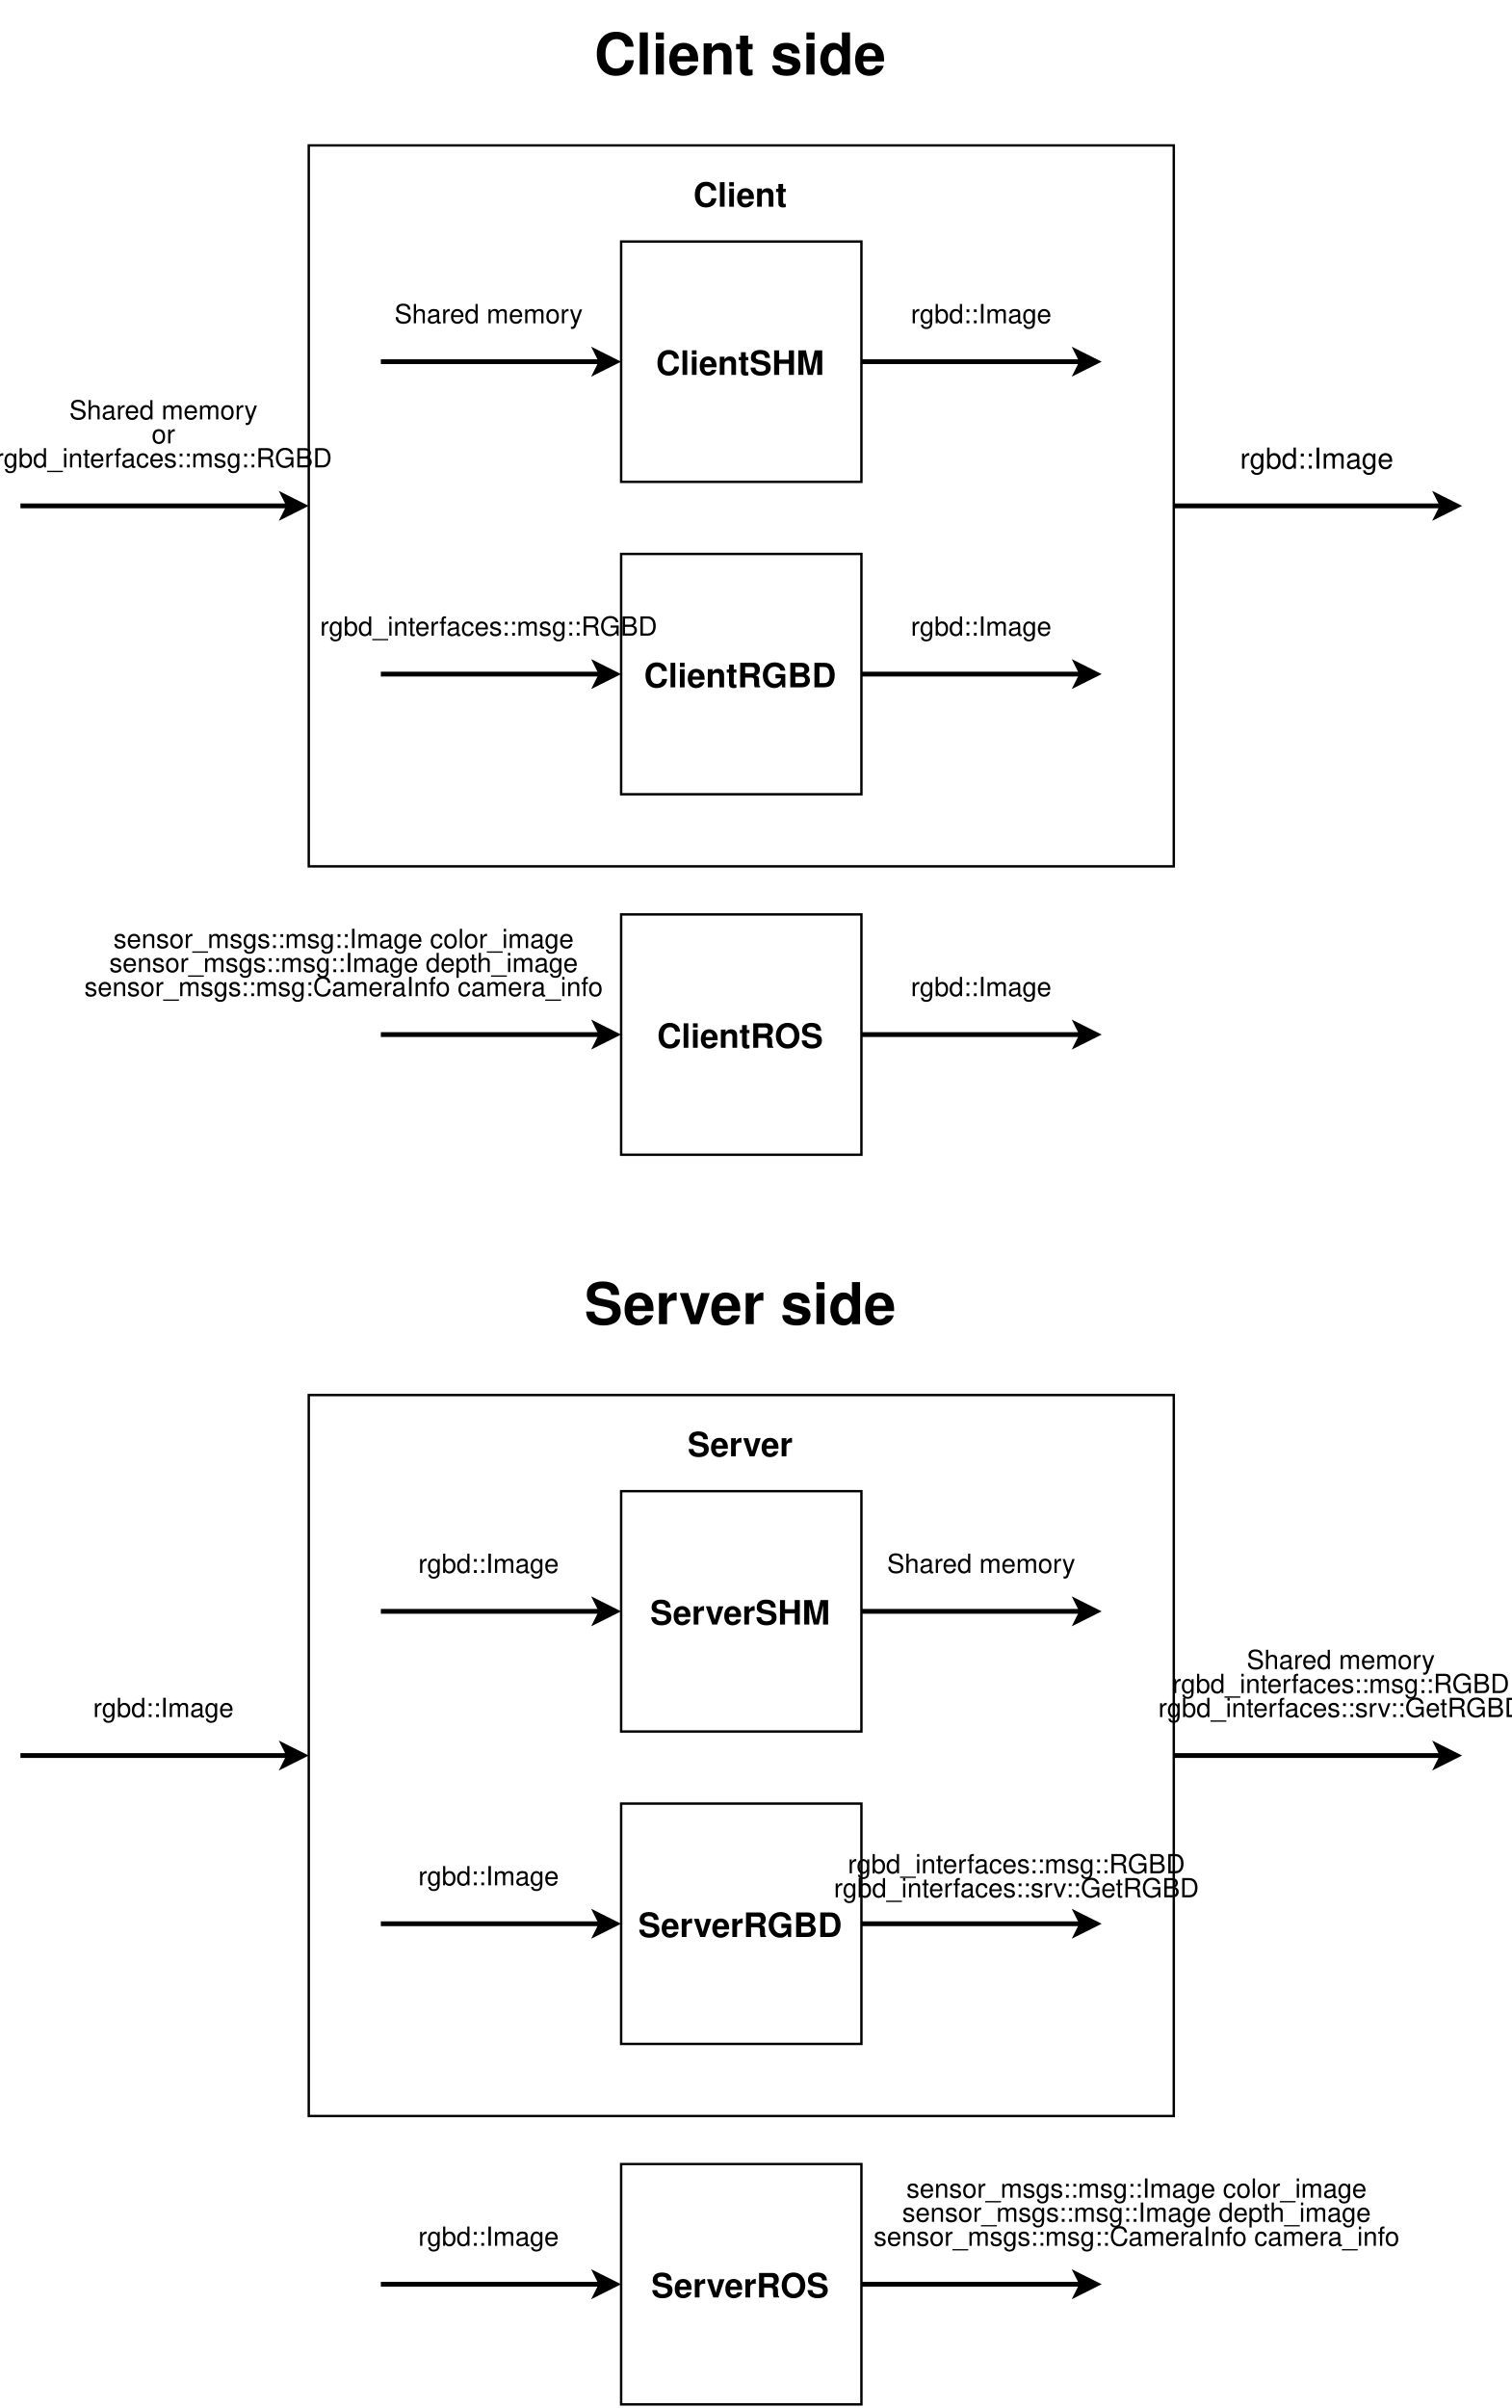
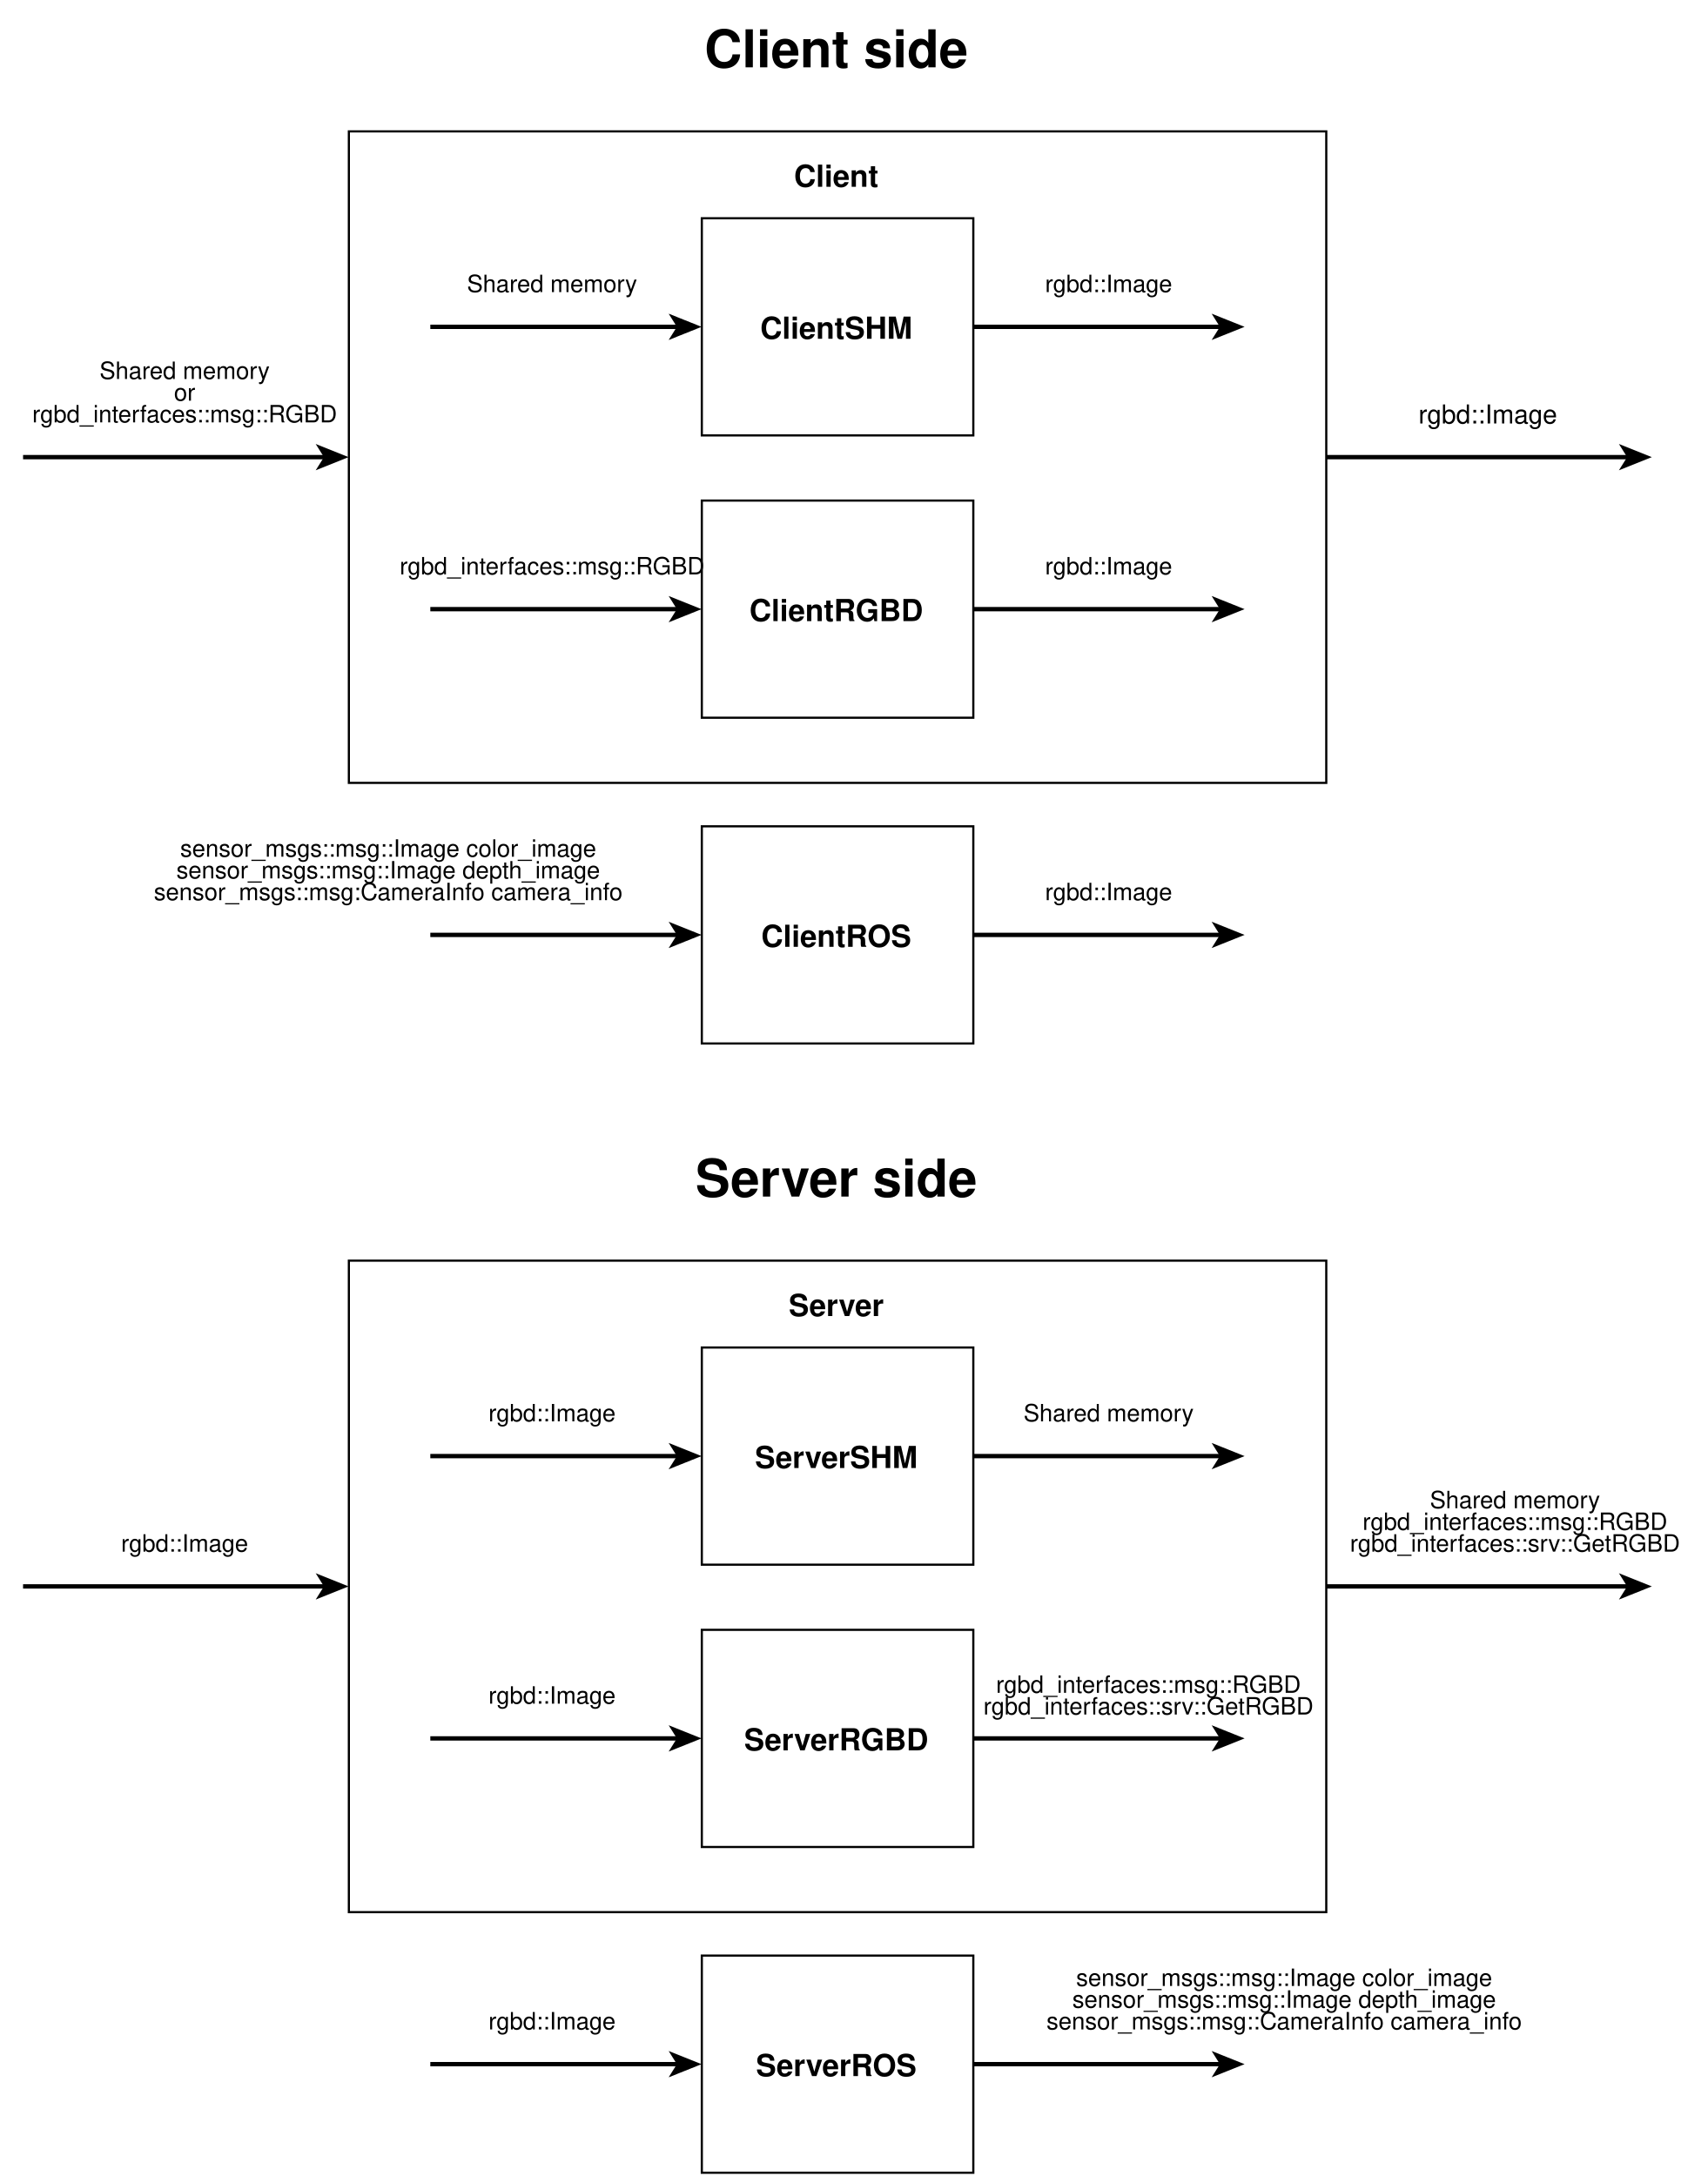
- <svg xmlns="http://www.w3.org/2000/svg" xmlns:xlink="http://www.w3.org/1999/xlink" version="1.1" width="629px" height="1002px" viewBox="-0.5 -0.5 629 1002">
+ <svg xmlns="http://www.w3.org/2000/svg" xmlns:xlink="http://www.w3.org/1999/xlink" version="1.1" width="786.25px" height="1002px" viewBox="-0.62 -0.5 786.25 1002">
  <defs />
  <g>
-     <rect x="228" y="0" width="160" height="40" fill="none" stroke="none" pointer-events="all" />
+     <rect x="285" y="0" width="200" height="40" fill="none" stroke="none" pointer-events="all" />
    <g fill="#000000" font-family="Helvetica" font-weight="bold" text-anchor="middle" font-size="24px">
-       <text x="307.5" y="30.5">Client side</text>
+       <text x="384.38" y="30.5">Client side</text>
    </g>
-     <path d="M 8 210 L 119.76 210" fill="none" stroke="#000000" stroke-width="2" stroke-miterlimit="10" pointer-events="stroke" />
-     <path d="M 125.76 210 L 117.76 214 L 119.76 210 L 117.76 206 Z" fill="#000000" stroke="#000000" stroke-width="2" stroke-miterlimit="10" pointer-events="all" />
-     <rect x="8" y="160" width="120" height="20" fill="none" stroke="none" pointer-events="all" />
+     <path d="M 10 210 L 149.7 210" fill="none" stroke="#000000" stroke-width="2" stroke-miterlimit="10" pointer-events="stroke" />
+     <path d="M 157.2 210 L 147.2 214 L 149.7 210 L 147.2 206 Z" fill="#000000" stroke="#000000" stroke-width="2" stroke-miterlimit="10" pointer-events="all" />
+     <rect x="10" y="160" width="150" height="20" fill="none" stroke="none" pointer-events="all" />
    <g fill="#000000" font-family="Helvetica" text-anchor="middle" font-size="11px">
-       <text x="67.5" y="174">Shared memory</text>
+       <text x="84.38" y="174">Shared memory</text>
    </g>
-     <rect x="8" y="170" width="120" height="20" fill="none" stroke="none" pointer-events="all" />
+     <rect x="10" y="170" width="150" height="20" fill="none" stroke="none" pointer-events="all" />
    <g fill="#000000" font-family="Helvetica" text-anchor="middle" font-size="11px">
-       <text x="67.5" y="184">or</text>
+       <text x="84.38" y="184">or</text>
    </g>
-     <rect x="8" y="180" width="120" height="20" fill="none" stroke="none" pointer-events="all" />
+     <rect x="10" y="180" width="150" height="20" fill="none" stroke="none" pointer-events="all" />
    <g fill="#000000" font-family="Helvetica" text-anchor="middle" font-size="11px">
-       <text x="67.5" y="194">rgbd_interfaces::msg::RGBD</text>
+       <text x="84.38" y="194">rgbd_interfaces::msg::RGBD</text>
    </g>
-     <path d="M 488 210 L 599.76 210" fill="none" stroke="#000000" stroke-width="2" stroke-miterlimit="10" pointer-events="stroke" />
-     <path d="M 605.76 210 L 597.76 214 L 599.76 210 L 597.76 206 Z" fill="#000000" stroke="#000000" stroke-width="2" stroke-miterlimit="10" pointer-events="all" />
+     <path d="M 610 210 L 749.7 210" fill="none" stroke="#000000" stroke-width="2" stroke-miterlimit="10" pointer-events="stroke" />
+     <path d="M 757.2 210 L 747.2 214 L 749.7 210 L 747.2 206 Z" fill="#000000" stroke="#000000" stroke-width="2" stroke-miterlimit="10" pointer-events="all" />
    <g fill="#000000" font-family="Helvetica" text-anchor="middle" font-size="12px">
-       <text x="547.5" y="194.5">rgbd::Image</text>
+       <text x="684.38" y="194.5">rgbd::Image</text>
    </g>
-     <rect x="128" y="60" width="360" height="300" fill="none" stroke="#000000" pointer-events="all" />
+     <rect x="160" y="60" width="450" height="300" fill="none" stroke="#000000" pointer-events="all" />
    <g fill="#000000" font-family="Helvetica" font-weight="bold" text-anchor="middle" font-size="14px">
      <a xlink:href="classrgbd_1_1Client.html" target="_parent">
-         <text x="307.5" y="85.5">Client</text>
+         <text x="384.38" y="85.5">Client</text>
      </a>
    </g>
-     <path d="M 158 150 L 249.76 150" fill="none" stroke="#000000" stroke-width="2" stroke-miterlimit="10" pointer-events="stroke" />
-     <path d="M 255.76 150 L 247.76 154 L 249.76 150 L 247.76 146 Z" fill="#000000" stroke="#000000" stroke-width="2" stroke-miterlimit="10" pointer-events="all" />
+     <path d="M 197.5 150 L 312.2 150" fill="none" stroke="#000000" stroke-width="2" stroke-miterlimit="10" pointer-events="stroke" />
+     <path d="M 319.7 150 L 309.7 154 L 312.2 150 L 309.7 146 Z" fill="#000000" stroke="#000000" stroke-width="2" stroke-miterlimit="10" pointer-events="all" />
    <g fill="#000000" font-family="Helvetica" text-anchor="middle" font-size="11px">
-       <text x="202.84" y="134">Shared memory</text>
+       <text x="253.55" y="134">Shared memory</text>
    </g>
-     <path d="M 358 150 L 449.76 150" fill="none" stroke="#000000" stroke-width="2" stroke-miterlimit="10" pointer-events="stroke" />
-     <path d="M 455.76 150 L 447.76 154 L 449.76 150 L 447.76 146 Z" fill="#000000" stroke="#000000" stroke-width="2" stroke-miterlimit="10" pointer-events="all" />
+     <path d="M 447.5 150 L 562.2 150" fill="none" stroke="#000000" stroke-width="2" stroke-miterlimit="10" pointer-events="stroke" />
+     <path d="M 569.7 150 L 559.7 154 L 562.2 150 L 559.7 146 Z" fill="#000000" stroke="#000000" stroke-width="2" stroke-miterlimit="10" pointer-events="all" />
    <g fill="#000000" font-family="Helvetica" text-anchor="middle" font-size="11px">
-       <text x="407.84" y="134">rgbd::Image</text>
+       <text x="509.8" y="134">rgbd::Image</text>
    </g>
-     <rect x="258" y="100" width="100" height="100" fill="none" stroke="#000000" pointer-events="all" />
+     <rect x="322.5" y="100" width="125" height="100" fill="none" stroke="#000000" pointer-events="all" />
    <g fill="#000000" font-family="Helvetica" font-weight="bold" text-anchor="middle" font-size="14px">
      <a xlink:href="classrgbd_1_1ClientSHM.html" target="_parent">
-         <text x="307.5" y="155.5">ClientSHM</text>
+         <text x="384.38" y="155.5">ClientSHM</text>
      </a>
    </g>
-     <path d="M 158 280 L 249.76 280" fill="none" stroke="#000000" stroke-width="2" stroke-miterlimit="10" pointer-events="stroke" />
-     <path d="M 255.76 280 L 247.76 284 L 249.76 280 L 247.76 276 Z" fill="#000000" stroke="#000000" stroke-width="2" stroke-miterlimit="10" pointer-events="all" />
+     <path d="M 197.5 280 L 312.2 280" fill="none" stroke="#000000" stroke-width="2" stroke-miterlimit="10" pointer-events="stroke" />
+     <path d="M 319.7 280 L 309.7 284 L 312.2 280 L 309.7 276 Z" fill="#000000" stroke="#000000" stroke-width="2" stroke-miterlimit="10" pointer-events="all" />
    <g fill="#000000" font-family="Helvetica" text-anchor="middle" font-size="11px">
-       <text x="202.84" y="264">rgbd_interfaces::msg::RGBD</text>
+       <text x="253.55" y="264">rgbd_interfaces::msg::RGBD</text>
    </g>
-     <path d="M 358 280 L 449.76 280" fill="none" stroke="#000000" stroke-width="2" stroke-miterlimit="10" pointer-events="stroke" />
-     <path d="M 455.76 280 L 447.76 284 L 449.76 280 L 447.76 276 Z" fill="#000000" stroke="#000000" stroke-width="2" stroke-miterlimit="10" pointer-events="all" />
+     <path d="M 447.5 280 L 562.2 280" fill="none" stroke="#000000" stroke-width="2" stroke-miterlimit="10" pointer-events="stroke" />
+     <path d="M 569.7 280 L 559.7 284 L 562.2 280 L 559.7 276 Z" fill="#000000" stroke="#000000" stroke-width="2" stroke-miterlimit="10" pointer-events="all" />
    <g fill="#000000" font-family="Helvetica" text-anchor="middle" font-size="11px">
-       <text x="407.84" y="264">rgbd::Image</text>
+       <text x="509.8" y="264">rgbd::Image</text>
    </g>
-     <rect x="258" y="230" width="100" height="100" fill="none" stroke="#000000" pointer-events="all" />
+     <rect x="322.5" y="230" width="125" height="100" fill="none" stroke="#000000" pointer-events="all" />
    <g fill="#000000" font-family="Helvetica" font-weight="bold" text-anchor="middle" font-size="14px">
      <a xlink:href="classrgbd_1_1ClientRGBD.html" target="_parent">
-         <text x="307.5" y="285.5">ClientRGBD</text>
+         <text x="384.38" y="285.5">ClientRGBD</text>
      </a>
    </g>
-     <path d="M 158 430 L 249.76 430" fill="none" stroke="#000000" stroke-width="2" stroke-miterlimit="10" pointer-events="stroke" />
-     <path d="M 255.76 430 L 247.76 434 L 249.76 430 L 247.76 426 Z" fill="#000000" stroke="#000000" stroke-width="2" stroke-miterlimit="10" pointer-events="all" />
-     <rect x="28" y="380" width="230" height="20" fill="none" stroke="none" pointer-events="all" />
+     <path d="M 197.5 430 L 312.2 430" fill="none" stroke="#000000" stroke-width="2" stroke-miterlimit="10" pointer-events="stroke" />
+     <path d="M 319.7 430 L 309.7 434 L 312.2 430 L 309.7 426 Z" fill="#000000" stroke="#000000" stroke-width="2" stroke-miterlimit="10" pointer-events="all" />
+     <rect x="35" y="380" width="287.5" height="20" fill="none" stroke="none" pointer-events="all" />
    <g fill="#000000" font-family="Helvetica" text-anchor="middle" font-size="11px">
-       <text x="142.5" y="394">sensor_msgs::msg::Image color_image</text>
+       <text x="178.12" y="394">sensor_msgs::msg::Image color_image</text>
    </g>
-     <rect x="28" y="390" width="230" height="20" fill="none" stroke="none" pointer-events="all" />
+     <rect x="35" y="390" width="287.5" height="20" fill="none" stroke="none" pointer-events="all" />
    <g fill="#000000" font-family="Helvetica" text-anchor="middle" font-size="11px">
-       <text x="142.5" y="404">sensor_msgs::msg::Image depth_image</text>
+       <text x="178.12" y="404">sensor_msgs::msg::Image depth_image</text>
    </g>
-     <rect x="28" y="400" width="230" height="20" fill="none" stroke="none" pointer-events="all" />
+     <rect x="35" y="400" width="287.5" height="20" fill="none" stroke="none" pointer-events="all" />
    <g fill="#000000" font-family="Helvetica" text-anchor="middle" font-size="11px">
-       <text x="142.5" y="414">sensor_msgs::msg:CameraInfo camera_info</text>
+       <text x="178.12" y="414">sensor_msgs::msg:CameraInfo camera_info</text>
    </g>
-     <path d="M 358 430 L 449.76 430" fill="none" stroke="#000000" stroke-width="2" stroke-miterlimit="10" pointer-events="stroke" />
-     <path d="M 455.76 430 L 447.76 434 L 449.76 430 L 447.76 426 Z" fill="#000000" stroke="#000000" stroke-width="2" stroke-miterlimit="10" pointer-events="all" />
+     <path d="M 447.5 430 L 562.2 430" fill="none" stroke="#000000" stroke-width="2" stroke-miterlimit="10" pointer-events="stroke" />
+     <path d="M 569.7 430 L 559.7 434 L 562.2 430 L 559.7 426 Z" fill="#000000" stroke="#000000" stroke-width="2" stroke-miterlimit="10" pointer-events="all" />
    <g fill="#000000" font-family="Helvetica" text-anchor="middle" font-size="11px">
-       <text x="407.84" y="414">rgbd::Image</text>
+       <text x="509.8" y="414">rgbd::Image</text>
    </g>
-     <rect x="258" y="380" width="100" height="100" fill="none" stroke="#000000" pointer-events="all" />
+     <rect x="322.5" y="380" width="125" height="100" fill="none" stroke="#000000" pointer-events="all" />
    <g fill="#000000" font-family="Helvetica" font-weight="bold" text-anchor="middle" font-size="14px">
      <a xlink:href="classrgbd_1_1ClientROS.html" target="_parent">
-         <text x="307.5" y="435.5">ClientROS</text>
+         <text x="384.38" y="435.5">ClientROS</text>
      </a>
    </g>
-     <rect x="228" y="520" width="160" height="40" fill="none" stroke="none" pointer-events="all" />
+     <rect x="285" y="520" width="200" height="40" fill="none" stroke="none" pointer-events="all" />
    <g fill="#000000" font-family="Helvetica" font-weight="bold" text-anchor="middle" font-size="24px">
-       <text x="307.5" y="550.5">Server side</text>
+       <text x="384.38" y="550.5">Server side</text>
    </g>
-     <path d="M 8 730 L 119.76 730" fill="none" stroke="#000000" stroke-width="2" stroke-miterlimit="10" pointer-events="stroke" />
-     <path d="M 125.76 730 L 117.76 734 L 119.76 730 L 117.76 726 Z" fill="#000000" stroke="#000000" stroke-width="2" stroke-miterlimit="10" pointer-events="all" />
+     <path d="M 10 730 L 149.7 730" fill="none" stroke="#000000" stroke-width="2" stroke-miterlimit="10" pointer-events="stroke" />
+     <path d="M 157.2 730 L 147.2 734 L 149.7 730 L 147.2 726 Z" fill="#000000" stroke="#000000" stroke-width="2" stroke-miterlimit="10" pointer-events="all" />
    <g fill="#000000" font-family="Helvetica" text-anchor="middle" font-size="11px">
-       <text x="67.5" y="714">rgbd::Image</text>
+       <text x="84.38" y="714">rgbd::Image</text>
    </g>
-     <path d="M 488 730 L 599.76 730" fill="none" stroke="#000000" stroke-width="2" stroke-miterlimit="10" pointer-events="stroke" />
-     <path d="M 605.76 730 L 597.76 734 L 599.76 730 L 597.76 726 Z" fill="#000000" stroke="#000000" stroke-width="2" stroke-miterlimit="10" pointer-events="all" />
-     <rect x="488" y="680" width="140" height="20" fill="none" stroke="none" pointer-events="all" />
+     <path d="M 610 730 L 749.7 730" fill="none" stroke="#000000" stroke-width="2" stroke-miterlimit="10" pointer-events="stroke" />
+     <path d="M 757.2 730 L 747.2 734 L 749.7 730 L 747.2 726 Z" fill="#000000" stroke="#000000" stroke-width="2" stroke-miterlimit="10" pointer-events="all" />
+     <rect x="610" y="680" width="175" height="20" fill="none" stroke="none" pointer-events="all" />
    <g fill="#000000" font-family="Helvetica" text-anchor="middle" font-size="11px">
-       <text x="557.5" y="694">Shared memory</text>
+       <text x="696.88" y="694">Shared memory</text>
    </g>
-     <rect x="488" y="690" width="140" height="20" fill="none" stroke="none" pointer-events="all" />
+     <rect x="610" y="690" width="175" height="20" fill="none" stroke="none" pointer-events="all" />
    <g fill="#000000" font-family="Helvetica" text-anchor="middle" font-size="11px">
-       <text x="557.5" y="704">rgbd_interfaces::msg::RGBD</text>
+       <text x="696.88" y="704">rgbd_interfaces::msg::RGBD</text>
    </g>
-     <rect x="488" y="700" width="140" height="20" fill="none" stroke="none" pointer-events="all" />
+     <rect x="610" y="700" width="175" height="20" fill="none" stroke="none" pointer-events="all" />
    <g fill="#000000" font-family="Helvetica" text-anchor="middle" font-size="11px">
-       <text x="557.5" y="714">rgbd_interfaces::srv::GetRGBD</text>
+       <text x="696.88" y="714">rgbd_interfaces::srv::GetRGBD</text>
    </g>
-     <rect x="128" y="580" width="360" height="300" fill="none" stroke="#000000" pointer-events="all" />
+     <rect x="160" y="580" width="450" height="300" fill="none" stroke="#000000" pointer-events="all" />
    <g fill="#000000" font-family="Helvetica" font-weight="bold" text-anchor="middle" font-size="14px">
      <a xlink:href="classrgbd_1_1Server.html" target="_parent">
-         <text x="307.5" y="605.5">Server</text>
+         <text x="384.38" y="605.5">Server</text>
      </a>
    </g>
-     <path d="M 158 670 L 249.76 670" fill="none" stroke="#000000" stroke-width="2" stroke-miterlimit="10" pointer-events="stroke" />
-     <path d="M 255.76 670 L 247.76 674 L 249.76 670 L 247.76 666 Z" fill="#000000" stroke="#000000" stroke-width="2" stroke-miterlimit="10" pointer-events="all" />
+     <path d="M 197.5 670 L 312.2 670" fill="none" stroke="#000000" stroke-width="2" stroke-miterlimit="10" pointer-events="stroke" />
+     <path d="M 319.7 670 L 309.7 674 L 312.2 670 L 309.7 666 Z" fill="#000000" stroke="#000000" stroke-width="2" stroke-miterlimit="10" pointer-events="all" />
    <g fill="#000000" font-family="Helvetica" text-anchor="middle" font-size="11px">
-       <text x="202.84" y="654">rgbd::Image</text>
+       <text x="253.55" y="654">rgbd::Image</text>
    </g>
-     <path d="M 358 670 L 449.76 670" fill="none" stroke="#000000" stroke-width="2" stroke-miterlimit="10" pointer-events="stroke" />
-     <path d="M 455.76 670 L 447.76 674 L 449.76 670 L 447.76 666 Z" fill="#000000" stroke="#000000" stroke-width="2" stroke-miterlimit="10" pointer-events="all" />
+     <path d="M 447.5 670 L 562.2 670" fill="none" stroke="#000000" stroke-width="2" stroke-miterlimit="10" pointer-events="stroke" />
+     <path d="M 569.7 670 L 559.7 674 L 562.2 670 L 559.7 666 Z" fill="#000000" stroke="#000000" stroke-width="2" stroke-miterlimit="10" pointer-events="all" />
    <g fill="#000000" font-family="Helvetica" text-anchor="middle" font-size="11px">
-       <text x="407.84" y="654">Shared memory</text>
+       <text x="509.8" y="654">Shared memory</text>
    </g>
-     <rect x="258" y="620" width="100" height="100" fill="none" stroke="#000000" pointer-events="all" />
+     <rect x="322.5" y="620" width="125" height="100" fill="none" stroke="#000000" pointer-events="all" />
    <g fill="#000000" font-family="Helvetica" font-weight="bold" text-anchor="middle" font-size="14px">
      <a xlink:href="classrgbd_1_1ServerSHM.html" target="_parent">
-         <text x="307.5" y="675.5">ServerSHM</text>
+         <text x="384.38" y="675.5">ServerSHM</text>
      </a>
    </g>
-     <path d="M 158 800 L 249.76 800" fill="none" stroke="#000000" stroke-width="2" stroke-miterlimit="10" pointer-events="stroke" />
-     <path d="M 255.76 800 L 247.76 804 L 249.76 800 L 247.76 796 Z" fill="#000000" stroke="#000000" stroke-width="2" stroke-miterlimit="10" pointer-events="all" />
+     <path d="M 197.5 800 L 312.2 800" fill="none" stroke="#000000" stroke-width="2" stroke-miterlimit="10" pointer-events="stroke" />
+     <path d="M 319.7 800 L 309.7 804 L 312.2 800 L 309.7 796 Z" fill="#000000" stroke="#000000" stroke-width="2" stroke-miterlimit="10" pointer-events="all" />
    <g fill="#000000" font-family="Helvetica" text-anchor="middle" font-size="11px">
-       <text x="202.84" y="784">rgbd::Image</text>
+       <text x="253.55" y="784">rgbd::Image</text>
    </g>
-     <path d="M 358 800 L 449.76 800" fill="none" stroke="#000000" stroke-width="2" stroke-miterlimit="10" pointer-events="stroke" />
-     <path d="M 455.76 800 L 447.76 804 L 449.76 800 L 447.76 796 Z" fill="#000000" stroke="#000000" stroke-width="2" stroke-miterlimit="10" pointer-events="all" />
-     <rect x="358" y="765" width="130" height="20" fill="none" stroke="none" pointer-events="all" />
+     <path d="M 447.5 800 L 562.2 800" fill="none" stroke="#000000" stroke-width="2" stroke-miterlimit="10" pointer-events="stroke" />
+     <path d="M 569.7 800 L 559.7 804 L 562.2 800 L 559.7 796 Z" fill="#000000" stroke="#000000" stroke-width="2" stroke-miterlimit="10" pointer-events="all" />
+     <rect x="447.5" y="765" width="162.5" height="20" fill="none" stroke="none" pointer-events="all" />
    <g fill="#000000" font-family="Helvetica" text-anchor="middle" font-size="11px">
-       <text x="422.5" y="779">rgbd_interfaces::msg::RGBD</text>
+       <text x="528.12" y="779">rgbd_interfaces::msg::RGBD</text>
    </g>
-     <rect x="358" y="775" width="130" height="20" fill="none" stroke="none" pointer-events="all" />
+     <rect x="447.5" y="775" width="162.5" height="20" fill="none" stroke="none" pointer-events="all" />
    <g fill="#000000" font-family="Helvetica" text-anchor="middle" font-size="11px">
-       <text x="422.5" y="789">rgbd_interfaces::srv::GetRGBD</text>
+       <text x="528.12" y="789">rgbd_interfaces::srv::GetRGBD</text>
    </g>
-     <rect x="258" y="750" width="100" height="100" fill="none" stroke="#000000" pointer-events="all" />
+     <rect x="322.5" y="750" width="125" height="100" fill="none" stroke="#000000" pointer-events="all" />
    <g fill="#000000" font-family="Helvetica" font-weight="bold" text-anchor="middle" font-size="14px">
      <a xlink:href="classrgbd_1_1ServerRGBD.html" target="_parent">
-         <text x="307.5" y="805.5">ServerRGBD</text>
+         <text x="384.38" y="805.5">ServerRGBD</text>
      </a>
    </g>
-     <path d="M 158 950 L 249.76 950" fill="none" stroke="#000000" stroke-width="2" stroke-miterlimit="10" pointer-events="stroke" />
-     <path d="M 255.76 950 L 247.76 954 L 249.76 950 L 247.76 946 Z" fill="#000000" stroke="#000000" stroke-width="2" stroke-miterlimit="10" pointer-events="all" />
+     <path d="M 197.5 950 L 312.2 950" fill="none" stroke="#000000" stroke-width="2" stroke-miterlimit="10" pointer-events="stroke" />
+     <path d="M 319.7 950 L 309.7 954 L 312.2 950 L 309.7 946 Z" fill="#000000" stroke="#000000" stroke-width="2" stroke-miterlimit="10" pointer-events="all" />
    <g fill="#000000" font-family="Helvetica" text-anchor="middle" font-size="11px">
-       <text x="202.84" y="934">rgbd::Image</text>
+       <text x="253.55" y="934">rgbd::Image</text>
    </g>
-     <path d="M 358 950 L 449.76 950" fill="none" stroke="#000000" stroke-width="2" stroke-miterlimit="10" pointer-events="stroke" />
-     <path d="M 455.76 950 L 447.76 954 L 449.76 950 L 447.76 946 Z" fill="#000000" stroke="#000000" stroke-width="2" stroke-miterlimit="10" pointer-events="all" />
-     <rect x="358" y="900" width="230" height="20" fill="none" stroke="none" pointer-events="all" />
+     <path d="M 447.5 950 L 562.2 950" fill="none" stroke="#000000" stroke-width="2" stroke-miterlimit="10" pointer-events="stroke" />
+     <path d="M 569.7 950 L 559.7 954 L 562.2 950 L 559.7 946 Z" fill="#000000" stroke="#000000" stroke-width="2" stroke-miterlimit="10" pointer-events="all" />
+     <rect x="447.5" y="900" width="287.5" height="20" fill="none" stroke="none" pointer-events="all" />
    <g fill="#000000" font-family="Helvetica" text-anchor="middle" font-size="11px">
-       <text x="472.5" y="914">sensor_msgs::msg::Image color_image</text>
+       <text x="590.62" y="914">sensor_msgs::msg::Image color_image</text>
    </g>
-     <rect x="358" y="910" width="230" height="20" fill="none" stroke="none" pointer-events="all" />
+     <rect x="447.5" y="910" width="287.5" height="20" fill="none" stroke="none" pointer-events="all" />
    <g fill="#000000" font-family="Helvetica" text-anchor="middle" font-size="11px">
-       <text x="472.5" y="924">sensor_msgs::msg::Image depth_image</text>
+       <text x="590.62" y="924">sensor_msgs::msg::Image depth_image</text>
    </g>
-     <rect x="358" y="920" width="230" height="20" fill="none" stroke="none" pointer-events="all" />
+     <rect x="447.5" y="920" width="287.5" height="20" fill="none" stroke="none" pointer-events="all" />
    <g fill="#000000" font-family="Helvetica" text-anchor="middle" font-size="11px">
-       <text x="472.5" y="934">sensor_msgs::msg::CameraInfo camera_info</text>
+       <text x="590.62" y="934">sensor_msgs::msg::CameraInfo camera_info</text>
    </g>
-     <rect x="258" y="900" width="100" height="100" fill="none" stroke="#000000" pointer-events="all" />
+     <rect x="322.5" y="900" width="125" height="100" fill="none" stroke="#000000" pointer-events="all" />
    <g fill="#000000" font-family="Helvetica" font-weight="bold" text-anchor="middle" font-size="14px">
      <a xlink:href="classrgbd_1_1ServerROS.html" target="_parent">
-         <text x="307.5" y="955.5">ServerROS</text>
+         <text x="384.38" y="955.5">ServerROS</text>
      </a>
    </g>
  </g>
</svg>
